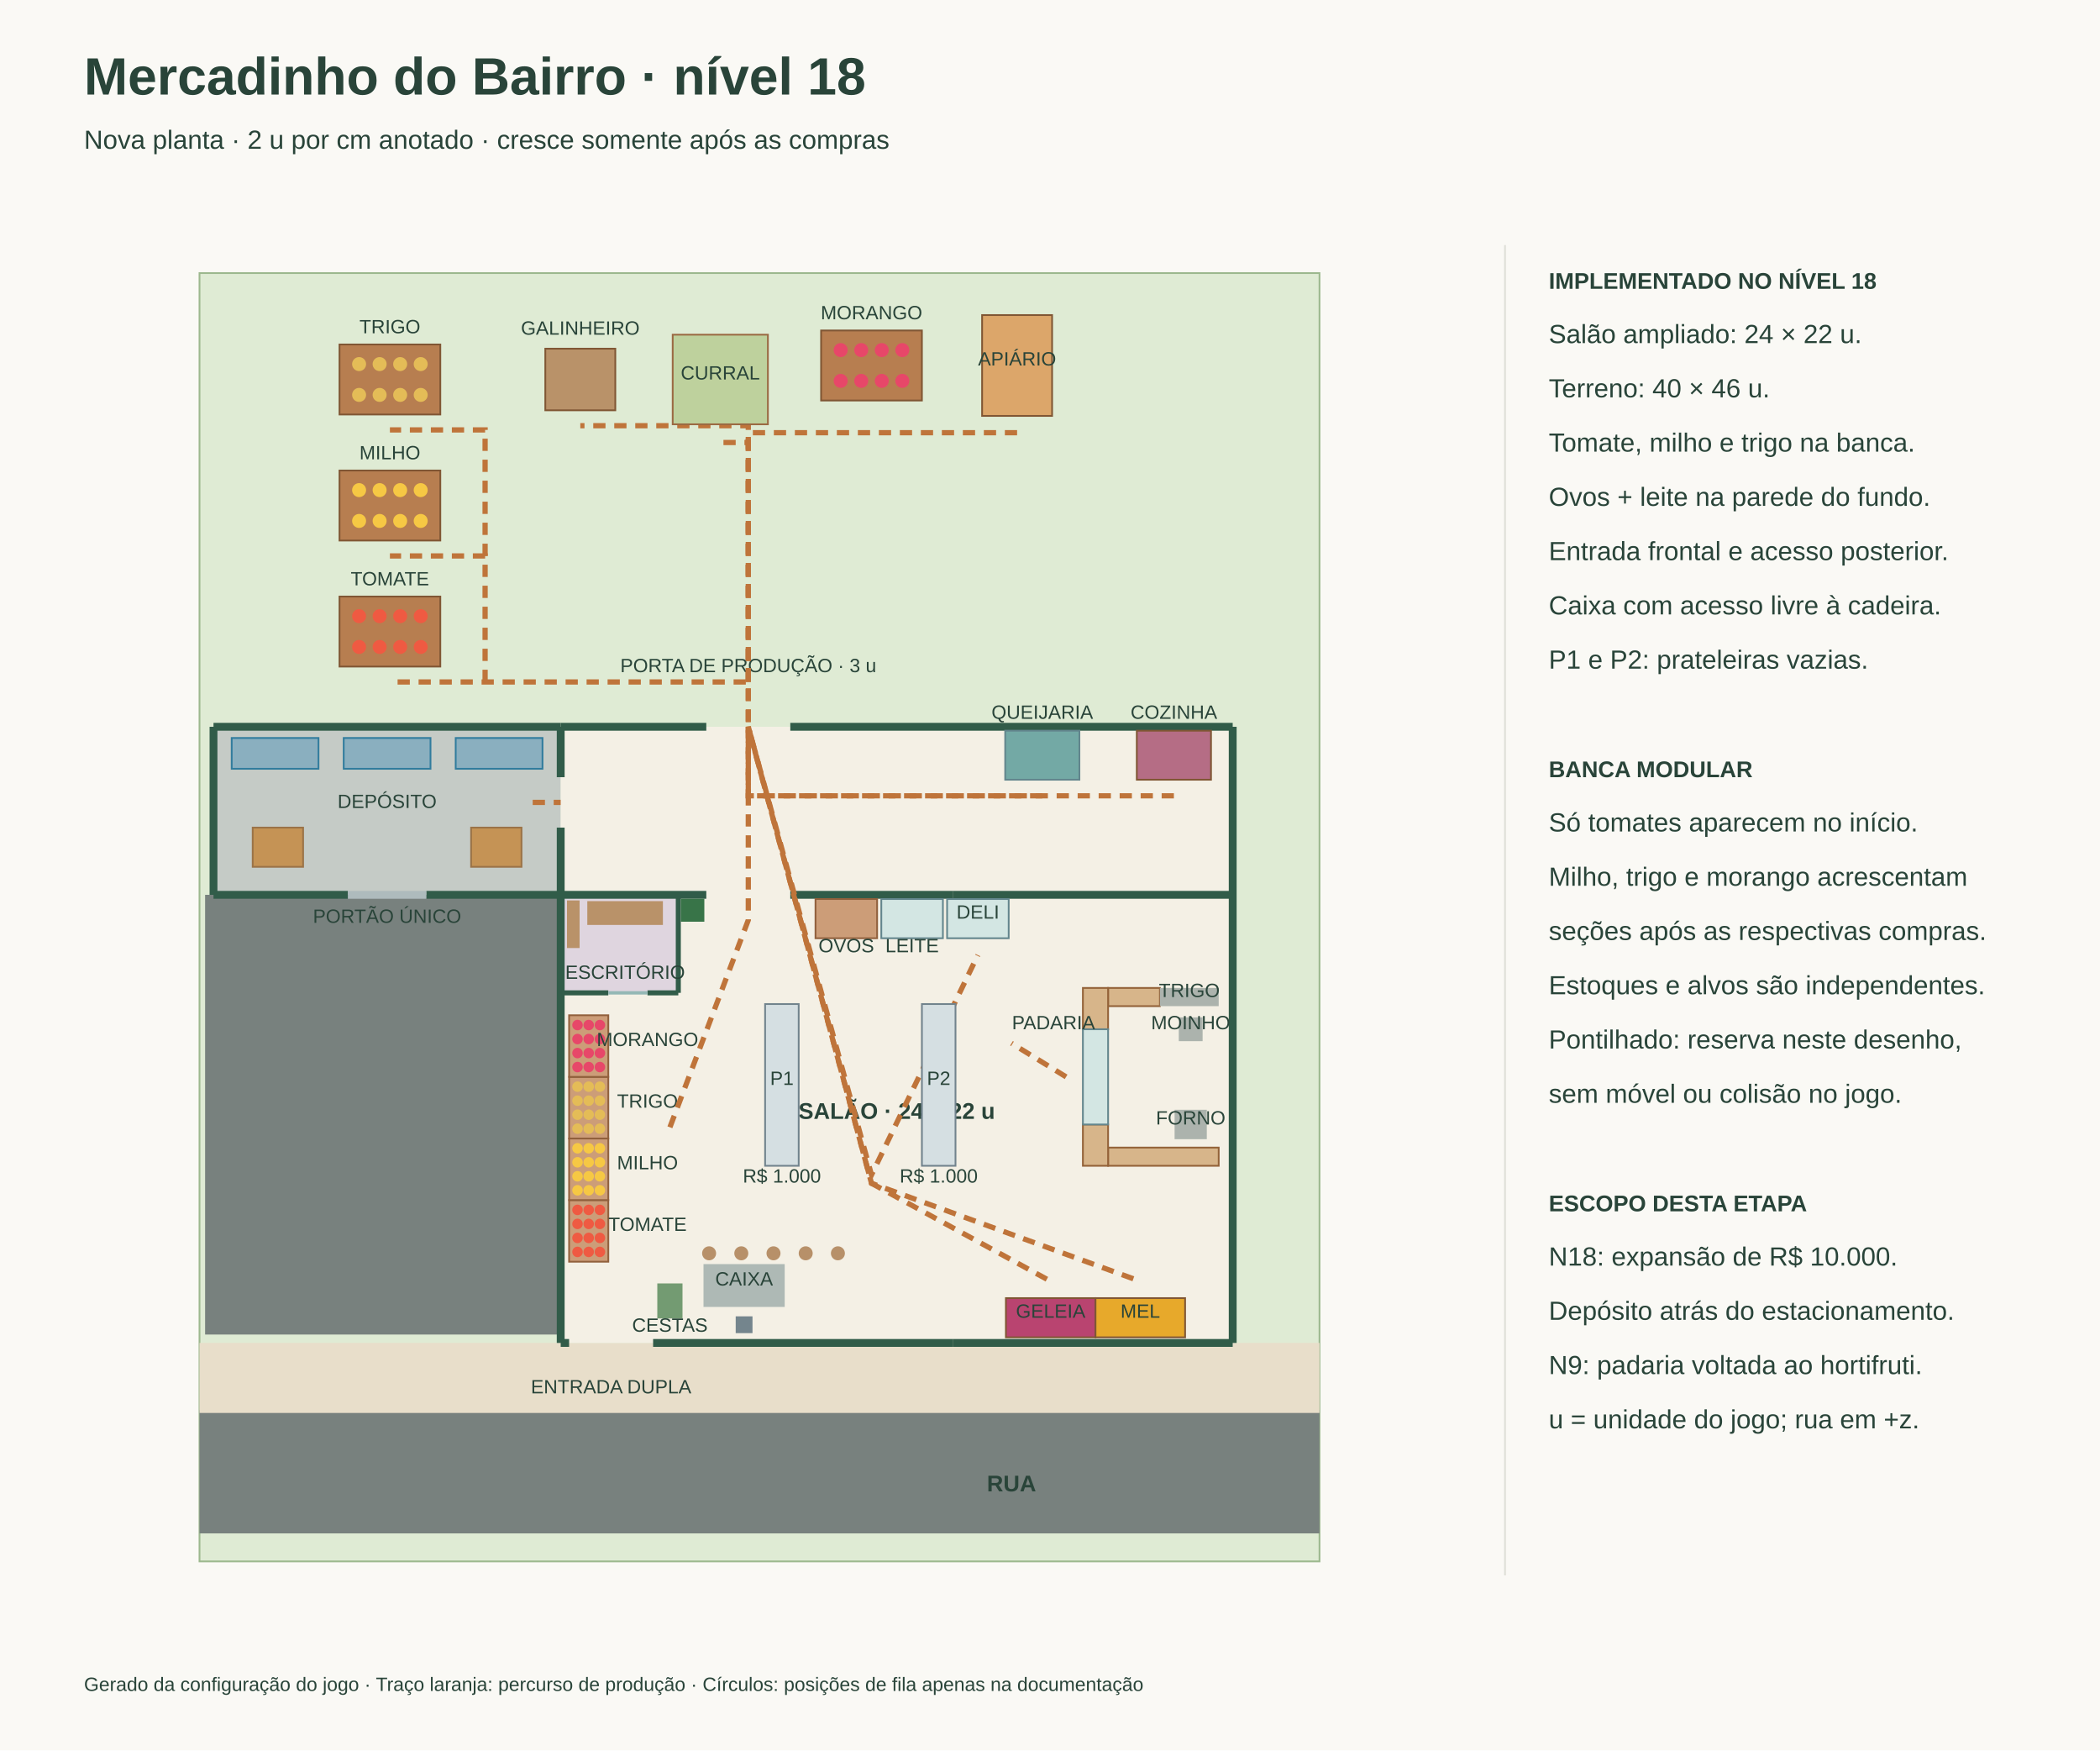
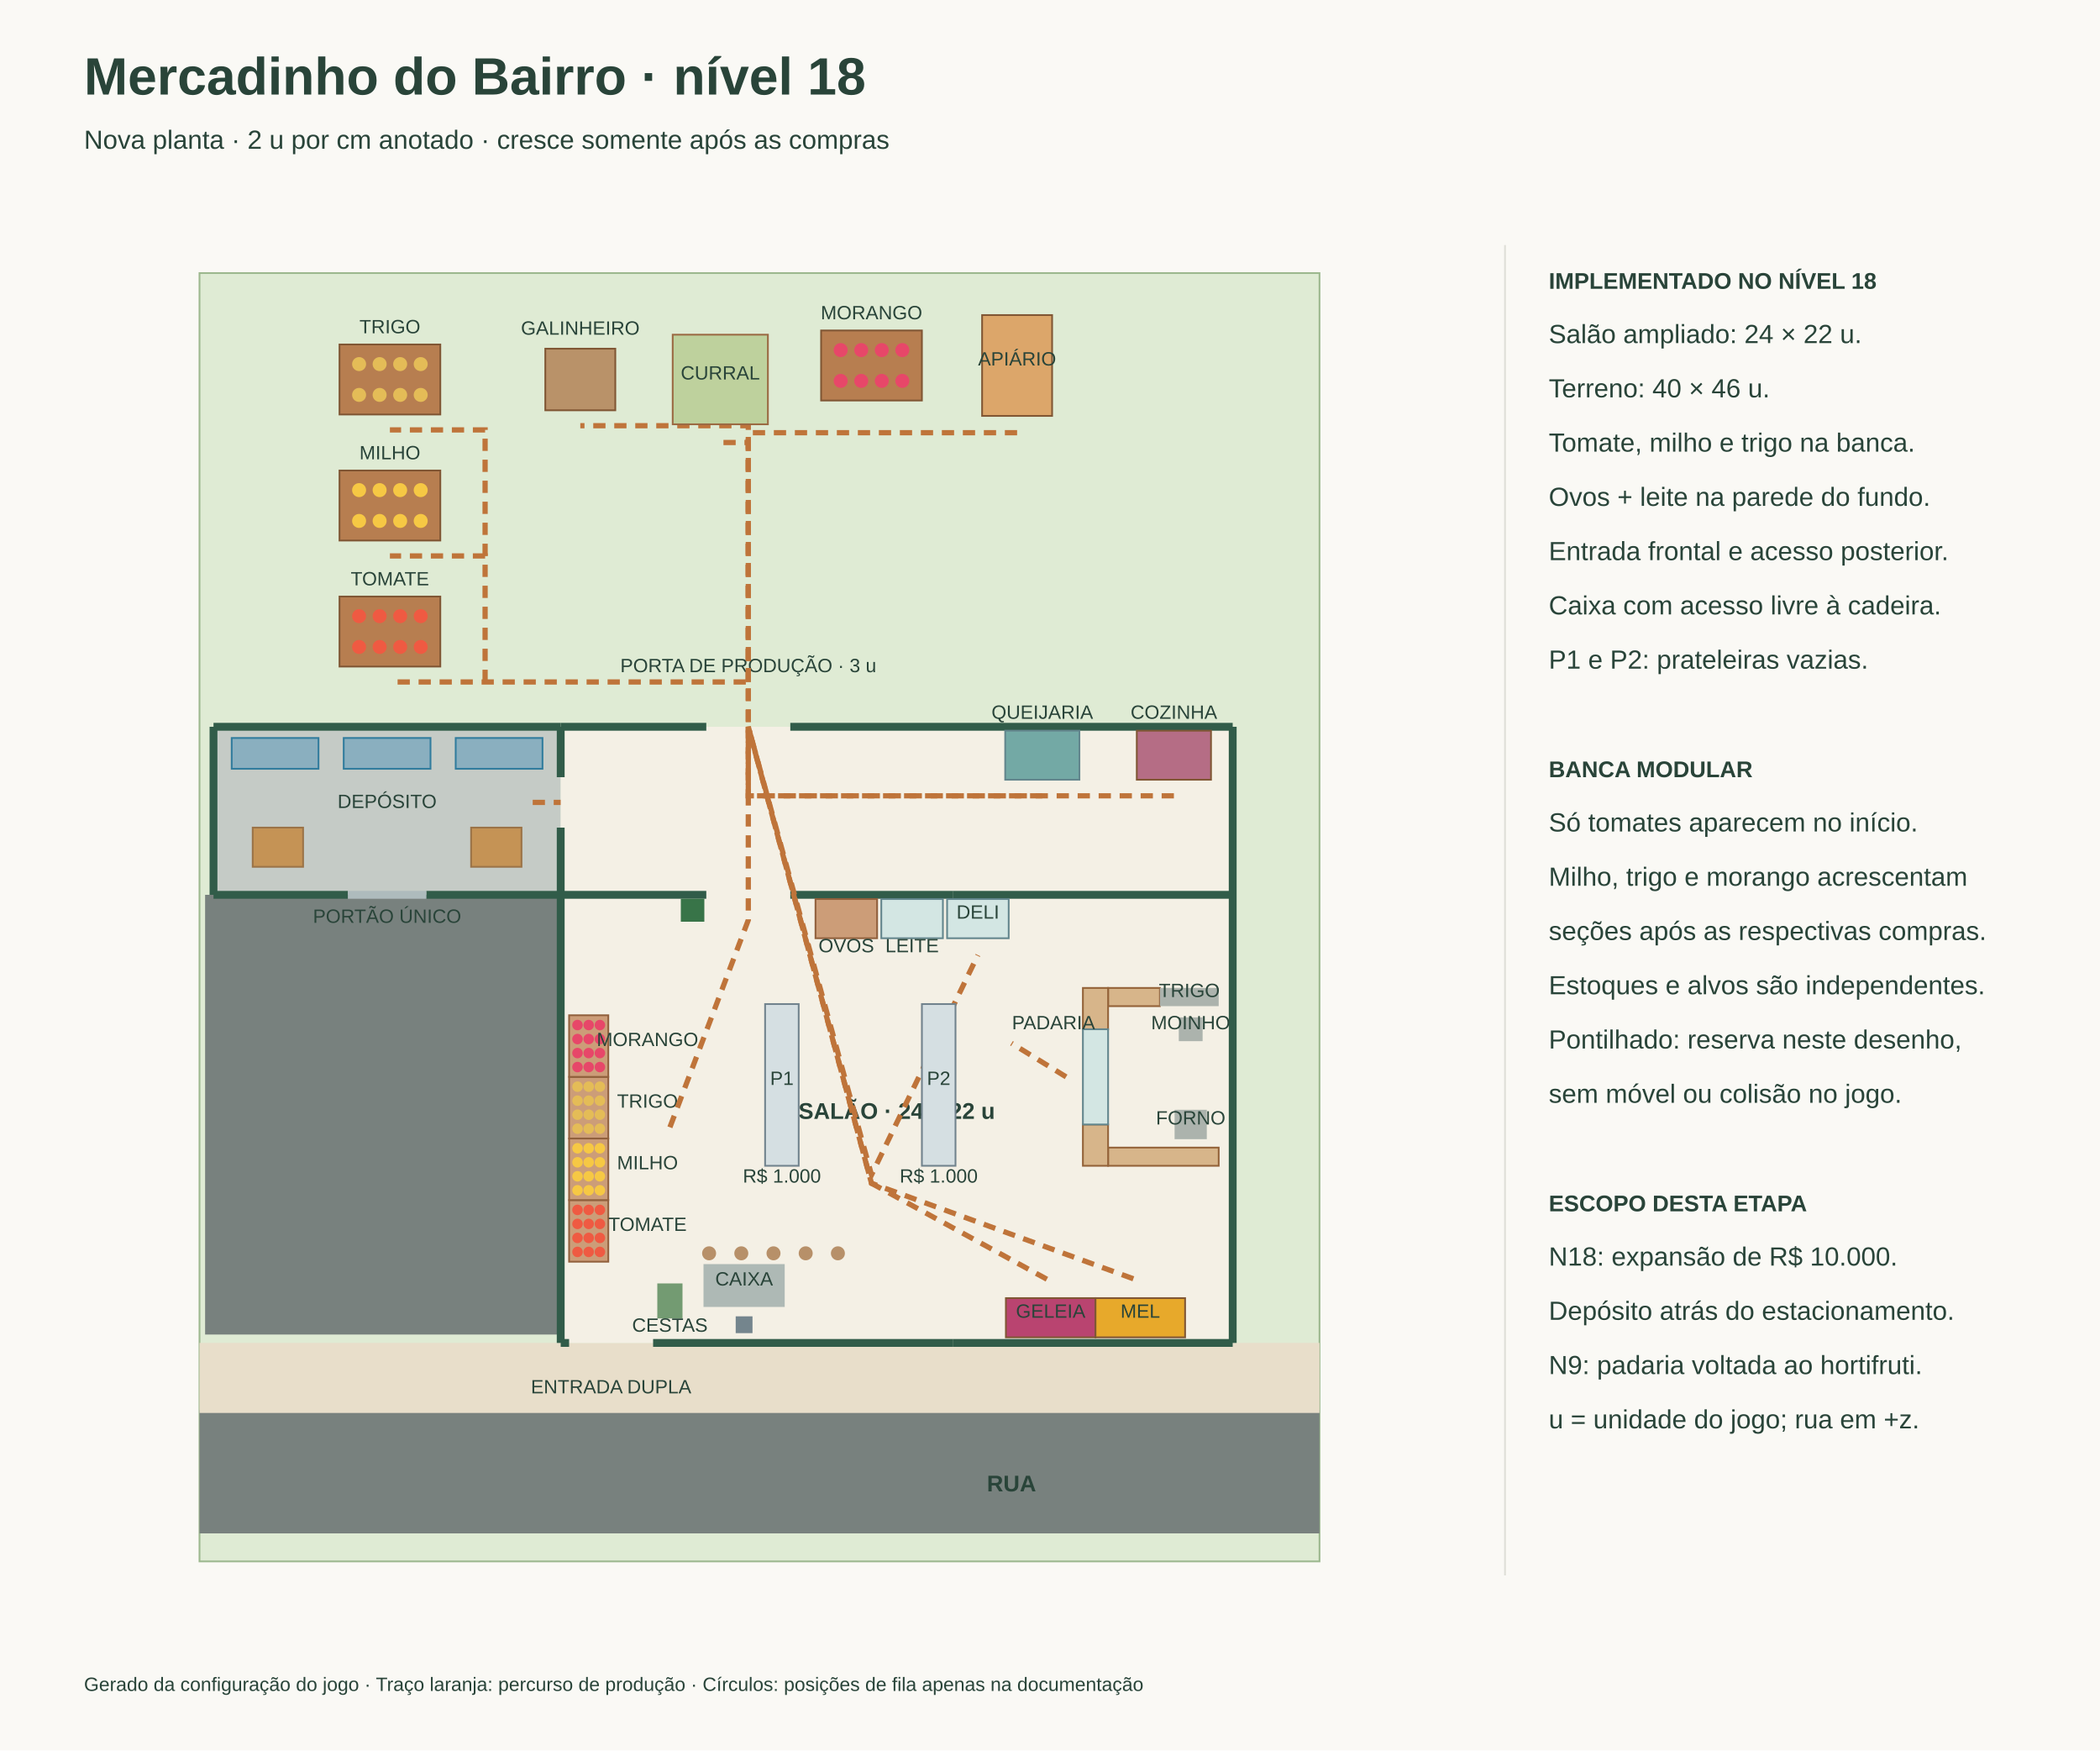
<svg xmlns="http://www.w3.org/2000/svg" width="1200" height="1000" viewBox="0 0 1200 1000" role="img" aria-labelledby="title desc">
  <style>text{font-family:Arial,sans-serif;fill:#294439}.title{font-size:30px;font-weight:bold}.label{font-size:13px;font-weight:bold}.note{font-size:15px}.small{font-size:11px}.wall{fill:#315c49}.route{fill:none;stroke:#bf743a;stroke-width:3;stroke-dasharray:7 5}</style>
  <rect width="1200" height="1000" fill="#faf9f5" />
  <text x="48" y="54" class="title">Mercadinho do Bairro · nível 18</text>
  <text x="48" y="85" class="note">Nova planta · 2 u por cm anotado · cresce somente após as compras</text>
  <rect x="114" y="156" width="640" height="736" fill="#dfebd4" stroke="#9cb88e" />
  <rect x="114" y="805.6" width="640" height="70.4" fill="#78817e" />
  <rect x="114" y="767.2" width="640" height="40" fill="#e8deca" />
  <text x="578" y="852" text-anchor="middle" class="label">RUA</text>
  <rect x="117.2" y="511.2" width="203.2" height="251.2" fill="#78817e" />
  <rect x="122" y="415.2" width="198.4" height="96" fill="#c5cbc6" />
  <rect x="122" y="412.96" width="198.4" height="4.48" fill="#315c49" />
  <rect x="119.76" y="415.2" width="4.48" height="96" fill="#315c49" />
  <rect x="122" y="508.96" width="76.8" height="4.48" fill="#315c49" />
  <rect x="243.6" y="508.96" width="76.8" height="4.48" fill="#315c49" />
  <rect x="132.4" y="421.6" width="49.6" height="17.6" fill="#8aafbf" stroke="#317c9d" />
  <rect x="196.4" y="421.6" width="49.6" height="17.6" fill="#8aafbf" stroke="#317c9d" />
  <rect x="260.4" y="421.6" width="49.6" height="17.6" fill="#8aafbf" stroke="#317c9d" />
  <rect x="144.4" y="472.8" width="28.8" height="22.4" fill="#c59355" stroke="#9b7347" />
  <rect x="269.2" y="472.8" width="28.8" height="22.4" fill="#c59355" stroke="#9b7347" />
  <rect x="198.8" y="508.96" width="44.8" height="4.48" fill="#aebbbd" />
  <text x="221.2" y="461.6" text-anchor="middle" class="small">DEPÓSITO</text>
  <text x="221.2" y="527.2" text-anchor="middle" class="small">PORTÃO ÚNICO</text>
  <path d="M304.4,458.4L336.4,458.4" class="route" />
  <text x="368.4" y="471.2" text-anchor="middle" class="small">PASSAGEM LIVRE</text>
  <rect x="320.4" y="415.2" width="384" height="352" fill="#f4f0e5" />
-   <rect x="320.4" y="511.2" width="67.2" height="56" fill="#dfd5df" />
  <rect x="320.4" y="508.96" width="83.2" height="4.48" fill="#315c49" />
  <rect x="451.6" y="508.96" width="92.8" height="4.48" fill="#315c49" />
  <rect x="318.16" y="511.2" width="4.48" height="256" fill="#315c49" />
  <rect x="320.4" y="764.96" width="4.8" height="4.48" fill="#315c49" />
  <rect x="373.2" y="764.96" width="171.2" height="4.48" fill="#315c49" />
  <rect x="544.4" y="508.96" width="160" height="4.48" fill="#315c49" />
  <rect x="544.4" y="764.96" width="160" height="4.48" fill="#315c49" />
-   <rect x="386.16" y="511.2" width="2.88" height="56" fill="#315c49" />
-   <rect x="320.4" y="565.76" width="27.2" height="2.88" fill="#315c49" />
-   <rect x="370" y="565.76" width="17.6" height="2.88" fill="#315c49" />
  <rect x="320.4" y="412.96" width="83.2" height="4.48" fill="#315c49" />
  <rect x="451.6" y="412.96" width="252.8" height="4.48" fill="#315c49" />
  <rect x="318.16" y="415.2" width="4.48" height="28.8" fill="#315c49" />
  <rect x="318.16" y="472.8" width="4.48" height="38.4" fill="#315c49" />
  <rect x="702.16" y="415.2" width="4.48" height="352" fill="#315c49" />
-   <rect x="335.6" y="514.8" width="43.2" height="13.6" fill="#b99269" />
-   <rect x="324" y="514.4" width="7.2" height="27.2" fill="#b99269" />
-   <rect x="347.6" y="566.24" width="22.4" height="1.92" fill="#94b7b5" />
-   <text x="357.2" y="559.2" text-anchor="middle" class="small">ESCRITÓRIO</text>
  <rect x="389.04" y="513.44" width="13.44" height="13.12" fill="#387448" />
  <rect x="375.6" y="733.2" width="14.4" height="20" fill="#739b72" />
  <text x="382.8" y="760.8" text-anchor="middle" class="small">CESTAS</text>
  <rect x="402" y="722.16" width="46.4" height="24.48" fill="#aeb9b5" />
  <text x="425.2" y="734.4" text-anchor="middle" class="small">CAIXA</text>
  <rect x="420.4" y="752" width="9.6" height="9.6" fill="#74858d" />
  <rect x="325.2" y="685.6" width="22.4" height="35.2" fill="#cc9d78" stroke="#91603c" />
  <circle cx="330" cy="691.2" r="3" fill="#ef5a42" />
  <circle cx="336.4" cy="691.2" r="3" fill="#ef5a42" />
  <circle cx="342.8" cy="691.2" r="3" fill="#ef5a42" />
  <circle cx="330" cy="699.2" r="3" fill="#ef5a42" />
  <circle cx="336.4" cy="699.2" r="3" fill="#ef5a42" />
  <circle cx="342.8" cy="699.2" r="3" fill="#ef5a42" />
  <circle cx="330" cy="707.2" r="3" fill="#ef5a42" />
  <circle cx="336.4" cy="707.2" r="3" fill="#ef5a42" />
  <circle cx="342.8" cy="707.2" r="3" fill="#ef5a42" />
  <circle cx="330" cy="715.2" r="3" fill="#ef5a42" />
  <circle cx="336.4" cy="715.2" r="3" fill="#ef5a42" />
  <circle cx="342.8" cy="715.2" r="3" fill="#ef5a42" />
  <text x="370" y="703.2" text-anchor="middle" class="small">TOMATE</text>
  <rect x="194" y="340.8" width="57.6" height="40" fill="#b77e50" stroke="#805634" />
  <circle cx="205.2" cy="352" r="4" fill="#ef5a42" />
  <circle cx="216.933" cy="352" r="4" fill="#ef5a42" />
  <circle cx="228.667" cy="352" r="4" fill="#ef5a42" />
  <circle cx="240.4" cy="352" r="4" fill="#ef5a42" />
  <circle cx="205.2" cy="369.6" r="4" fill="#ef5a42" />
  <circle cx="216.933" cy="369.6" r="4" fill="#ef5a42" />
  <circle cx="228.667" cy="369.6" r="4" fill="#ef5a42" />
  <circle cx="240.4" cy="369.6" r="4" fill="#ef5a42" />
  <text x="222.8" y="334.4" text-anchor="middle" class="small">TOMATE</text>
  <rect x="325.2" y="650.4" width="22.4" height="35.2" fill="#cc9d78" stroke="#91603c" />
  <circle cx="330" cy="656" r="3" fill="#f6c844" />
  <circle cx="336.4" cy="656" r="3" fill="#f6c844" />
  <circle cx="342.8" cy="656" r="3" fill="#f6c844" />
  <circle cx="330" cy="664" r="3" fill="#f6c844" />
  <circle cx="336.4" cy="664" r="3" fill="#f6c844" />
  <circle cx="342.8" cy="664" r="3" fill="#f6c844" />
  <circle cx="330" cy="672" r="3" fill="#f6c844" />
  <circle cx="336.4" cy="672" r="3" fill="#f6c844" />
  <circle cx="342.8" cy="672" r="3" fill="#f6c844" />
  <circle cx="330" cy="680" r="3" fill="#f6c844" />
  <circle cx="336.4" cy="680" r="3" fill="#f6c844" />
  <circle cx="342.8" cy="680" r="3" fill="#f6c844" />
  <text x="370" y="668" text-anchor="middle" class="small">MILHO</text>
  <rect x="194" y="268.8" width="57.6" height="40" fill="#b77e50" stroke="#805634" />
  <circle cx="205.2" cy="280" r="4" fill="#f6c844" />
  <circle cx="216.933" cy="280" r="4" fill="#f6c844" />
  <circle cx="228.667" cy="280" r="4" fill="#f6c844" />
  <circle cx="240.4" cy="280" r="4" fill="#f6c844" />
  <circle cx="205.2" cy="297.6" r="4" fill="#f6c844" />
  <circle cx="216.933" cy="297.6" r="4" fill="#f6c844" />
  <circle cx="228.667" cy="297.6" r="4" fill="#f6c844" />
  <circle cx="240.4" cy="297.6" r="4" fill="#f6c844" />
  <text x="222.8" y="262.4" text-anchor="middle" class="small">MILHO</text>
  <rect x="325.2" y="615.2" width="22.4" height="35.2" fill="#cc9d78" stroke="#91603c" />
  <circle cx="330" cy="620.8" r="3" fill="#e4bc57" />
  <circle cx="336.4" cy="620.8" r="3" fill="#e4bc57" />
  <circle cx="342.8" cy="620.8" r="3" fill="#e4bc57" />
  <circle cx="330" cy="628.8" r="3" fill="#e4bc57" />
  <circle cx="336.4" cy="628.8" r="3" fill="#e4bc57" />
  <circle cx="342.8" cy="628.8" r="3" fill="#e4bc57" />
  <circle cx="330" cy="636.8" r="3" fill="#e4bc57" />
  <circle cx="336.4" cy="636.8" r="3" fill="#e4bc57" />
  <circle cx="342.8" cy="636.8" r="3" fill="#e4bc57" />
  <circle cx="330" cy="644.8" r="3" fill="#e4bc57" />
  <circle cx="336.4" cy="644.8" r="3" fill="#e4bc57" />
  <circle cx="342.8" cy="644.8" r="3" fill="#e4bc57" />
  <text x="370" y="632.8" text-anchor="middle" class="small">TRIGO</text>
  <rect x="194" y="196.8" width="57.6" height="40" fill="#b77e50" stroke="#805634" />
  <circle cx="205.2" cy="208" r="4" fill="#e4bc57" />
  <circle cx="216.933" cy="208" r="4" fill="#e4bc57" />
  <circle cx="228.667" cy="208" r="4" fill="#e4bc57" />
  <circle cx="240.4" cy="208" r="4" fill="#e4bc57" />
  <circle cx="205.2" cy="225.6" r="4" fill="#e4bc57" />
  <circle cx="216.933" cy="225.6" r="4" fill="#e4bc57" />
  <circle cx="228.667" cy="225.6" r="4" fill="#e4bc57" />
  <circle cx="240.4" cy="225.6" r="4" fill="#e4bc57" />
  <text x="222.8" y="190.4" text-anchor="middle" class="small">TRIGO</text>
  <rect x="325.2" y="580" width="22.4" height="35.2" fill="#cc9d78" stroke="#91603c" />
  <circle cx="330" cy="585.6" r="3" fill="#e74769" />
  <circle cx="336.4" cy="585.6" r="3" fill="#e74769" />
  <circle cx="342.8" cy="585.6" r="3" fill="#e74769" />
  <circle cx="330" cy="593.6" r="3" fill="#e74769" />
  <circle cx="336.4" cy="593.6" r="3" fill="#e74769" />
  <circle cx="342.8" cy="593.6" r="3" fill="#e74769" />
  <circle cx="330" cy="601.6" r="3" fill="#e74769" />
  <circle cx="336.4" cy="601.6" r="3" fill="#e74769" />
  <circle cx="342.8" cy="601.6" r="3" fill="#e74769" />
  <circle cx="330" cy="609.6" r="3" fill="#e74769" />
  <circle cx="336.4" cy="609.6" r="3" fill="#e74769" />
  <circle cx="342.8" cy="609.6" r="3" fill="#e74769" />
  <text x="370" y="597.6" text-anchor="middle" class="small">MORANGO</text>
  <rect x="469.2" y="188.8" width="57.6" height="40" fill="#b77e50" stroke="#805634" />
  <circle cx="480.4" cy="200" r="4" fill="#e74769" />
  <circle cx="492.133" cy="200" r="4" fill="#e74769" />
  <circle cx="503.867" cy="200" r="4" fill="#e74769" />
  <circle cx="515.6" cy="200" r="4" fill="#e74769" />
  <circle cx="480.4" cy="217.6" r="4" fill="#e74769" />
  <circle cx="492.133" cy="217.6" r="4" fill="#e74769" />
  <circle cx="503.867" cy="217.6" r="4" fill="#e74769" />
  <circle cx="515.6" cy="217.6" r="4" fill="#e74769" />
  <text x="498" y="182.4" text-anchor="middle" class="small">MORANGO</text>
  <path d="M382.8,644L427.6,525.6L427.6,389.6L222.8,389.6" class="route" />
  <path d="M277.2,317.6L277.2,245.6L222.8,245.6" class="route" />
  <path d="M277.2,389.6L277.2,317.6L222.8,317.6" class="route" />
  <rect x="466" y="513.6" width="35.2" height="22.4" fill="#cc9d78" stroke="#91603c" />
  <text x="483.6" y="544" text-anchor="middle" class="small">OVOS</text>
  <rect x="311.6" y="199.2" width="40" height="35.2" fill="#b99269" stroke="#805634" />
  <text x="331.6" y="191.2" text-anchor="middle" class="small">GALINHEIRO</text>
  <path d="M427.6,389.6L427.6,243.2L331.6,243.2" class="route" />
  <text x="427.6" y="384" text-anchor="middle" class="small">PORTA DE PRODUÇÃO · 3 u</text>
  <rect x="503.6" y="513.6" width="35.2" height="22.4" fill="#d3e6e3" stroke="#63868d" />
  <text x="521.2" y="544" text-anchor="middle" class="small">LEITE</text>
  <rect x="384.4" y="191.2" width="54.4" height="51.2" fill="#bed19d" stroke="#9b6a43" />
  <text x="411.6" y="216.8" text-anchor="middle" class="small">CURRAL</text>
  <path d="M427.6,389.6L427.6,252.8L411.6,252.8" class="route" />
  <text x="349.2" y="796" text-anchor="middle" class="small">ENTRADA DUPLA</text>
  <circle cx="405.2" cy="716" r="4" fill="#b79069" />
  <circle cx="423.6" cy="716" r="4" fill="#b79069" />
  <circle cx="442" cy="716" r="4" fill="#b79069" />
  <circle cx="460.4" cy="716" r="4" fill="#b79069" />
  <circle cx="478.8" cy="716" r="4" fill="#b79069" />
  <text x="512.4" y="639.2" text-anchor="middle" class="label">SALÃO · 24 × 22 u</text>
  <rect x="633.2" y="655.6" width="63.2" height="10.4" fill="#d7b58a" stroke="#936238" />
  <rect x="633.2" y="564.4" width="29.6" height="10.4" fill="#d7b58a" stroke="#936238" />
  <rect x="618.8" y="564.4" width="14.4" height="23.6" fill="#d7b58a" stroke="#936238" />
  <rect x="618.8" y="642.4" width="14.4" height="23.6" fill="#d7b58a" stroke="#936238" />
  <rect x="618.8" y="588" width="14.4" height="54.4" fill="#d3e6e3" stroke="#63868d" />
  <rect x="662.8" y="564.4" width="33.6" height="10.4" fill="#acb3ad" />
  <text x="679.6" y="569.6" text-anchor="middle" class="small">TRIGO</text>
  <rect x="673.6" y="581.2" width="13.6" height="13.6" fill="#acb3ad" />
  <text x="680.4" y="588" text-anchor="middle" class="small">MOINHO</text>
  <rect x="671.2" y="634" width="18.4" height="16.8" fill="#acb3ad" />
  <text x="680.4" y="642.4" text-anchor="middle" class="small">FORNO</text>
  <text x="602" y="588" text-anchor="middle" class="small">PADARIA</text>
  <path d="M609.2,615.2L578,596" class="route" />
  <rect x="649.6" y="417.44" width="42.4" height="28" fill="#b56d85" stroke="#805634" />
  <text x="670.8" y="410.64" text-anchor="middle" class="small">COZINHA</text>
  <rect x="574.8" y="741.6" width="51.2" height="22.4" fill="#b94470" stroke="#805634" />
  <text x="600.4" y="752.8" text-anchor="middle" class="small">GELEIA</text>
  <path d="M670.8,454.64L427.6,454.64L427.6,415.2L498,676L600.4,732" class="route" />
  <rect x="574.4" y="417.44" width="42.4" height="28" fill="#73a9a5" stroke="#63868d" />
  <text x="595.6" y="410.64" text-anchor="middle" class="small">QUEIJARIA</text>
  <rect x="541.2" y="513.6" width="35.2" height="22.4" fill="#d3e6e3" stroke="#63868d" />
  <text x="558.8" y="524.8" text-anchor="middle" class="small">DELI</text>
  <path d="M595.6,454.64L427.6,454.64L427.6,415.2L498,671.2L558.8,545.6" class="route" />
  <rect x="561.2" y="180" width="40" height="57.6" fill="#dca66a" stroke="#805634" />
  <text x="581.2" y="208.8" text-anchor="middle" class="small">APIÁRIO</text>
  <rect x="626" y="741.6" width="51.2" height="22.4" fill="#e7a92b" stroke="#805634" />
  <text x="651.6" y="752.8" text-anchor="middle" class="small">MEL</text>
  <path d="M581.2,247.2L427.6,247.2L427.6,415.2L498,676L651.6,732" class="route" />
  <rect x="437.2" y="573.6" width="19.2" height="92.4" fill="#d5dfe2" stroke="#71838d" />
  <text x="446.8" y="619.8" text-anchor="middle" class="small">P1</text>
  <text x="446.8" y="675.6" text-anchor="middle" class="small">R$ 1.000</text>
  <rect x="526.8" y="573.6" width="19.2" height="92.4" fill="#d5dfe2" stroke="#71838d" />
  <text x="536.4" y="619.8" text-anchor="middle" class="small">P2</text>
  <text x="536.4" y="675.6" text-anchor="middle" class="small">R$ 1.000</text>
  <path d="M860 140V900" stroke="#dedfd7" />
  <text x="885" y="165" class="label">IMPLEMENTADO NO NÍVEL 18</text>
  <text x="885" y="196" class="note">Salão ampliado: 24 × 22 u.</text>
  <text x="885" y="227" class="note">Terreno: 40 × 46 u.</text>
  <text x="885" y="258" class="note">Tomate, milho e trigo na banca.</text>
  <text x="885" y="289" class="note">Ovos + leite na parede do fundo.</text>
  <text x="885" y="320" class="note">Entrada frontal e acesso posterior.</text>
  <text x="885" y="351" class="note">Caixa com acesso livre à cadeira.</text>
  <text x="885" y="382" class="note">P1 e P2: prateleiras vazias.</text>
  <text x="885" y="413" class="note" />
  <text x="885" y="444" class="label">BANCA MODULAR</text>
  <text x="885" y="475" class="note">Só tomates aparecem no início.</text>
  <text x="885" y="506" class="note">Milho, trigo e morango acrescentam</text>
  <text x="885" y="537" class="note">seções após as respectivas compras.</text>
  <text x="885" y="568" class="note">Estoques e alvos são independentes.</text>
  <text x="885" y="599" class="note">Pontilhado: reserva neste desenho,</text>
  <text x="885" y="630" class="note">sem móvel ou colisão no jogo.</text>
  <text x="885" y="661" class="note" />
  <text x="885" y="692" class="label">ESCOPO DESTA ETAPA</text>
  <text x="885" y="723" class="note">N18: expansão de R$ 10.000.</text>
  <text x="885" y="754" class="note">Depósito atrás do estacionamento.</text>
  <text x="885" y="785" class="note">N9: padaria voltada ao hortifruti.</text>
  <text x="885" y="816" class="note">u = unidade do jogo; rua em +z.</text>
  <text x="48" y="966" class="small">Gerado da configuração do jogo · Traço laranja: percurso de produção · Círculos: posições de fila apenas na documentação</text>
</svg>
